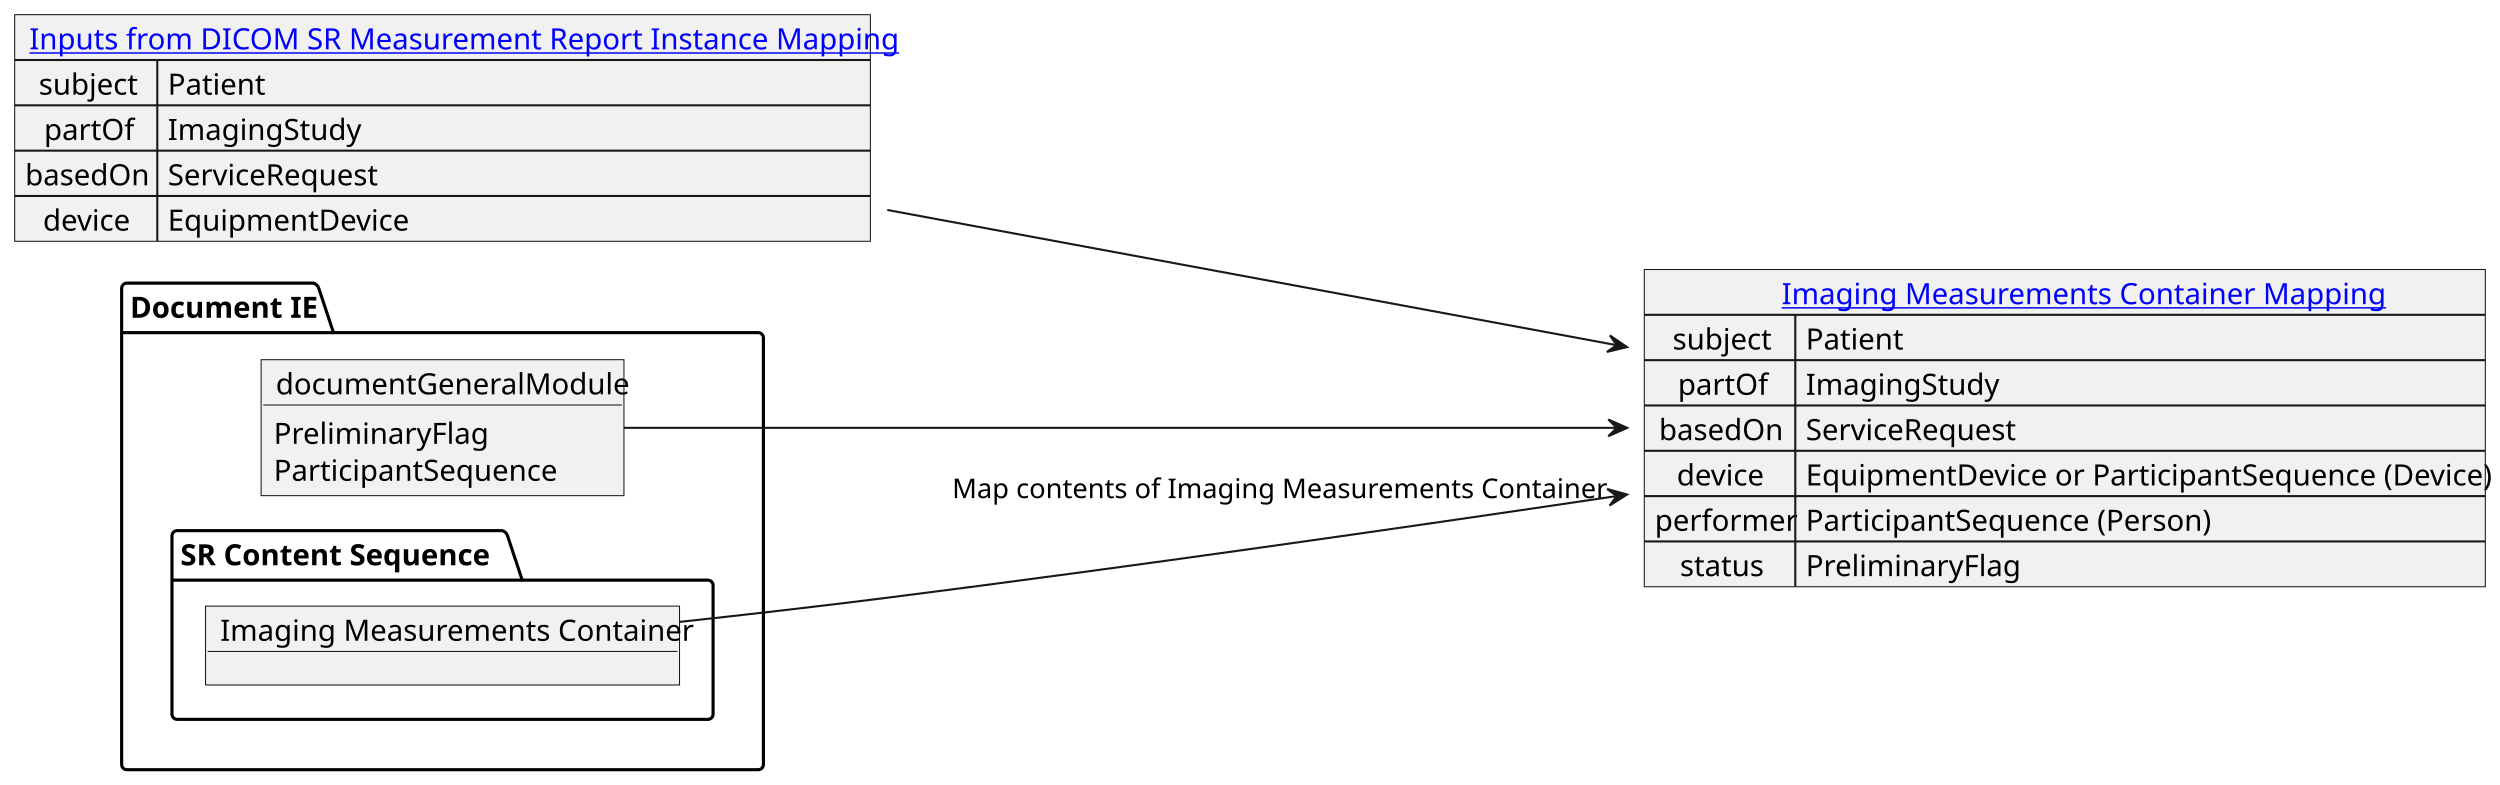
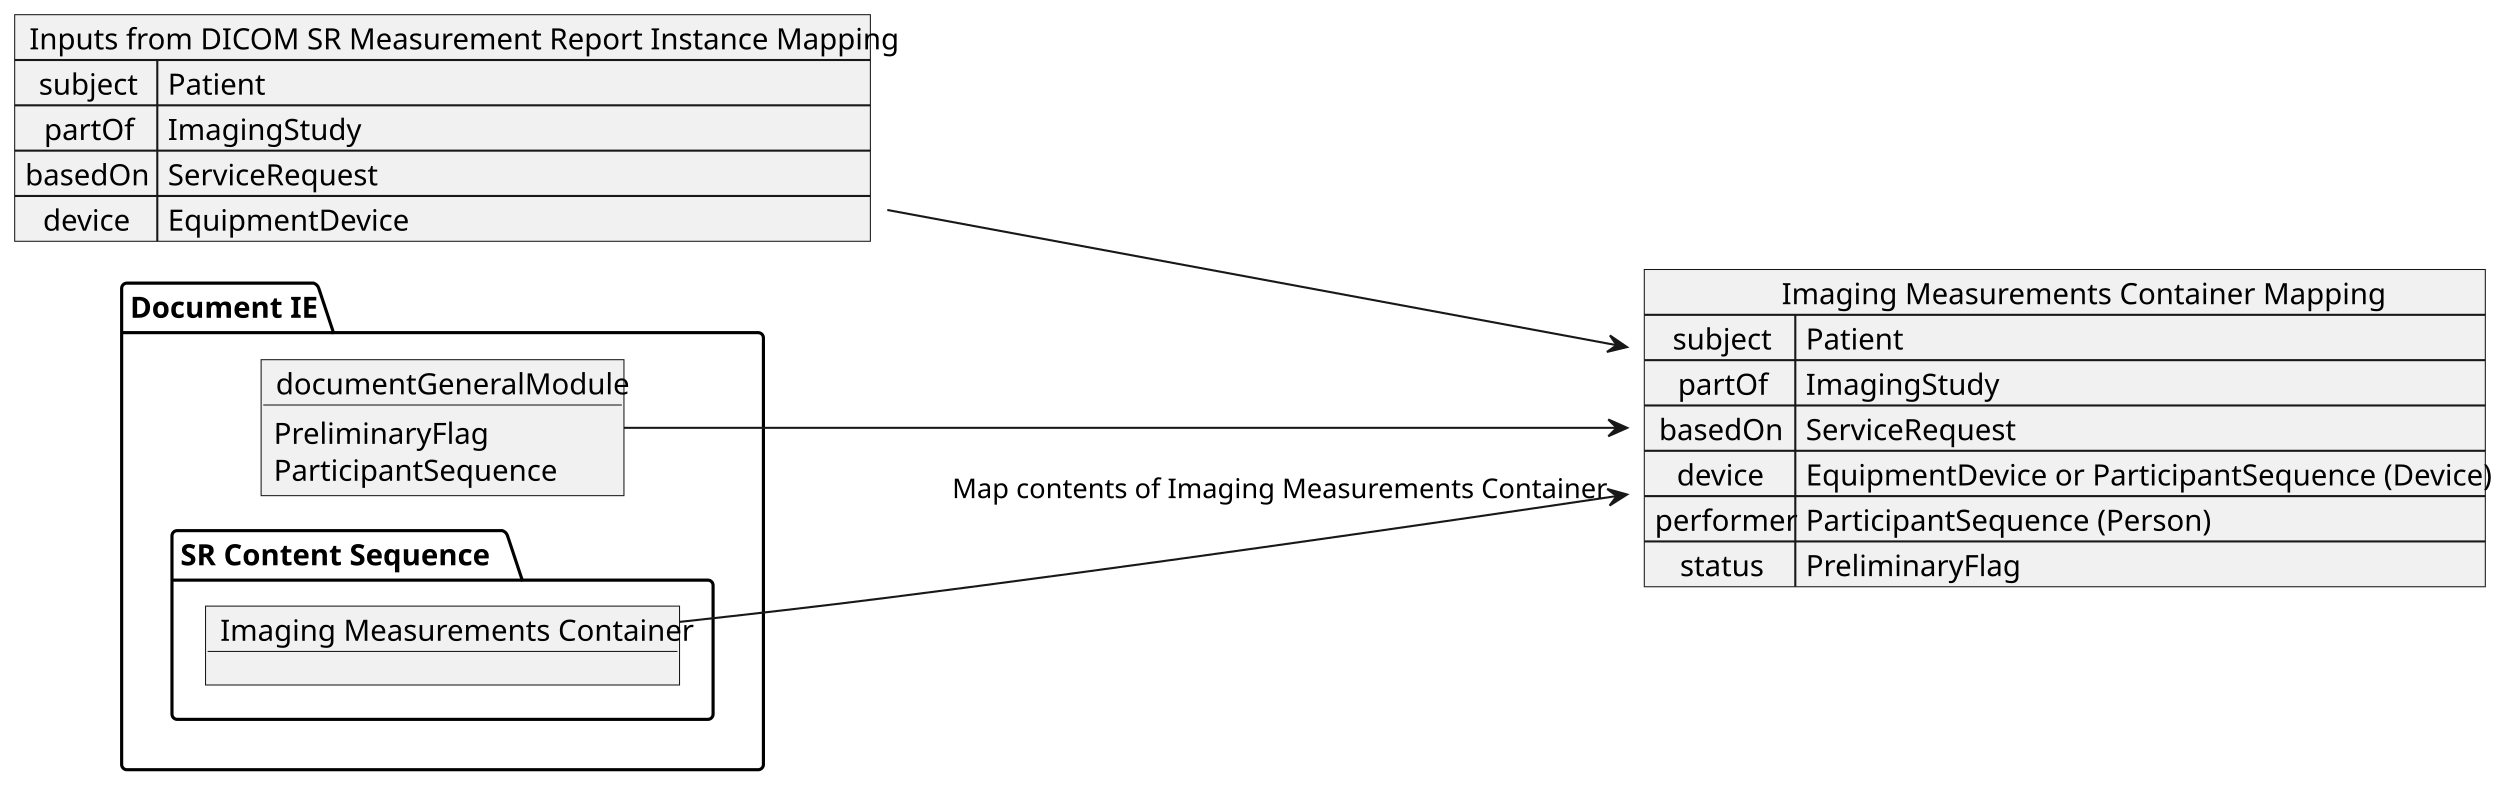
- <svg xmlns="http://www.w3.org/2000/svg" xmlns:xlink="http://www.w3.org/1999/xlink" contentStyleType="text/css" height="374px" preserveAspectRatio="none" style="width:1192px;height:374px;background:#FFFFFF;" version="1.1" viewBox="0 0 1192 374" width="1192px" zoomAndPan="magnify">
+ <svg xmlns="http://www.w3.org/2000/svg" contentStyleType="text/css" height="374px" preserveAspectRatio="none" style="width:1192px;height:374px;background:#FFFFFF;" version="1.1" viewBox="0 0 1192 374" width="1192px" zoomAndPan="magnify">
  <defs />
  <g>
    <g id="cluster_Document IE">
      <path d="M60.5,135 L149.5,135 A3.75,3.75 0 0 1 152,137.5 L159,158.609 L361.5,158.609 A2.5,2.5 0 0 1 364,161.109 L364,364.5 A2.5,2.5 0 0 1 361.5,367 L60.5,367 A2.5,2.5 0 0 1 58,364.5 L58,137.5 A2.5,2.5 0 0 1 60.5,135 " fill="none" style="stroke:#000000;stroke-width:1.5;" />
      <line style="stroke:#000000;stroke-width:1.5;" x1="58" x2="159" y1="158.609" y2="158.609" />
      <text fill="#000000" font-family="sans-serif" font-size="14" font-weight="bold" lengthAdjust="spacing" textLength="88" x="62" y="151.533">Document IE</text>
    </g>
    <g id="cluster_srContentSequence">
      <path d="M84.5,253 L239.5,253 A3.75,3.75 0 0 1 242,255.5 L249,276.609 L337.5,276.609 A2.5,2.5 0 0 1 340,279.109 L340,340.5 A2.5,2.5 0 0 1 337.5,343 L84.5,343 A2.5,2.5 0 0 1 82,340.5 L82,255.5 A2.5,2.5 0 0 1 84.5,253 " fill="none" style="stroke:#000000;stroke-width:1.5;" />
      <line style="stroke:#000000;stroke-width:1.5;" x1="82" x2="249" y1="276.609" y2="276.609" />
      <text fill="#000000" font-family="sans-serif" font-size="14" font-weight="bold" lengthAdjust="spacing" textLength="154" x="86" y="269.533">SR Content Sequence</text>
    </g>
    <g id="elem_documentGeneralModule">
      <rect fill="#F1F1F1" height="64.828" style="stroke:#181818;stroke-width:0.5;" width="173" x="124.5" y="171.5" />
      <text fill="#000000" font-family="sans-serif" font-size="14" lengthAdjust="spacing" textLength="159" x="131.5" y="188.033">documentGeneralModule</text>
      <line style="stroke:#181818;stroke-width:0.5;" x1="125.5" x2="296.5" y1="193.109" y2="193.109" />
      <text fill="#000000" font-family="sans-serif" font-size="14" lengthAdjust="spacing" textLength="98" x="130.5" y="211.643">PreliminaryFlag</text>
      <text fill="#000000" font-family="sans-serif" font-size="14" lengthAdjust="spacing" textLength="131" x="130.5" y="229.252">ParticipantSequence</text>
    </g>
    <g id="elem_imagingMeasurements">
      <rect fill="#F1F1F1" height="37.609" style="stroke:#181818;stroke-width:0.5;" width="226" x="98" y="289" />
      <text fill="#000000" font-family="sans-serif" font-size="14" lengthAdjust="spacing" textLength="212" x="105" y="305.533">Imaging Measurements Container</text>
      <line style="stroke:#181818;stroke-width:0.5;" x1="99" x2="323" y1="310.609" y2="310.609" />
    </g>
    <g id="elem_inputs">
      <rect fill="#F1F1F1" height="108.047" style="stroke:#181818;stroke-width:0.5;" width="408" x="7" y="7" />
-       <a href="mapping.html#dicom-sr-measurement-report-instance-mapping" target="_top" title="mapping.html#dicom-sr-measurement-report-instance-mapping" xlink:actuate="onRequest" xlink:href="mapping.html#dicom-sr-measurement-report-instance-mapping" xlink:show="new" xlink:title="mapping.html#dicom-sr-measurement-report-instance-mapping" xlink:type="simple">
-         <text fill="#0000FF" font-family="sans-serif" font-size="14" lengthAdjust="spacing" text-decoration="underline" textLength="394" x="14" y="23.533">Inputs from DICOM SR Measurement Report Instance Mapping</text>
-       </a>
+       <text fill="#000000" font-family="sans-serif" font-size="14" lengthAdjust="spacing" textLength="394" x="14" y="23.533">Inputs from DICOM SR Measurement Report Instance Mapping</text>
      <line style="stroke:#181818;stroke-width:1.0;" x1="7" x2="415" y1="28.609" y2="28.609" />
      <text fill="#000000" font-family="sans-serif" font-size="14" lengthAdjust="spacing" textLength="45" x="18.5" y="45.143">subject</text>
      <text fill="#000000" font-family="sans-serif" font-size="14" lengthAdjust="spacing" textLength="44" x="80" y="45.143">Patient</text>
      <line style="stroke:#181818;stroke-width:1.0;" x1="75" x2="75" y1="28.609" y2="50.219" />
      <line style="stroke:#181818;stroke-width:1.0;" x1="7" x2="415" y1="50.219" y2="50.219" />
      <text fill="#000000" font-family="sans-serif" font-size="14" lengthAdjust="spacing" textLength="40" x="21" y="66.752">partOf</text>
      <text fill="#000000" font-family="sans-serif" font-size="14" lengthAdjust="spacing" textLength="85" x="80" y="66.752">ImagingStudy</text>
      <line style="stroke:#181818;stroke-width:1.0;" x1="75" x2="75" y1="50.219" y2="71.828" />
      <line style="stroke:#181818;stroke-width:1.0;" x1="7" x2="415" y1="71.828" y2="71.828" />
      <text fill="#000000" font-family="sans-serif" font-size="14" lengthAdjust="spacing" textLength="58" x="12" y="88.361">basedOn</text>
      <text fill="#000000" font-family="sans-serif" font-size="14" lengthAdjust="spacing" textLength="100" x="80" y="88.361">ServiceRequest</text>
      <line style="stroke:#181818;stroke-width:1.0;" x1="75" x2="75" y1="71.828" y2="93.438" />
      <line style="stroke:#181818;stroke-width:1.0;" x1="7" x2="415" y1="93.438" y2="93.438" />
      <text fill="#000000" font-family="sans-serif" font-size="14" lengthAdjust="spacing" textLength="41" x="20.5" y="109.971">device</text>
      <text fill="#000000" font-family="sans-serif" font-size="14" lengthAdjust="spacing" textLength="110" x="80" y="109.971">EquipmentDevice</text>
      <line style="stroke:#181818;stroke-width:1.0;" x1="75" x2="75" y1="93.438" y2="115.047" />
    </g>
    <g id="elem_imagingMeasurementsMapping">
      <rect fill="#F1F1F1" height="151.266" style="stroke:#181818;stroke-width:0.5;" width="401" x="784" y="128.5" />
-       <a href="mapping.html#imaging-measurements-container-mapping" target="_top" title="mapping.html#imaging-measurements-container-mapping" xlink:actuate="onRequest" xlink:href="mapping.html#imaging-measurements-container-mapping" xlink:show="new" xlink:title="mapping.html#imaging-measurements-container-mapping" xlink:type="simple">
-         <text fill="#0000FF" font-family="sans-serif" font-size="14" lengthAdjust="spacing" text-decoration="underline" textLength="270" x="849.5" y="145.033">Imaging Measurements Container Mapping</text>
-       </a>
+       <text fill="#000000" font-family="sans-serif" font-size="14" lengthAdjust="spacing" textLength="270" x="849.5" y="145.033">Imaging Measurements Container Mapping</text>
      <line style="stroke:#181818;stroke-width:1.0;" x1="784" x2="1185" y1="150.109" y2="150.109" />
      <text fill="#000000" font-family="sans-serif" font-size="14" lengthAdjust="spacing" textLength="45" x="797.5" y="166.643">subject</text>
      <text fill="#000000" font-family="sans-serif" font-size="14" lengthAdjust="spacing" textLength="44" x="861" y="166.643">Patient</text>
      <line style="stroke:#181818;stroke-width:1.0;" x1="856" x2="856" y1="150.109" y2="171.719" />
      <line style="stroke:#181818;stroke-width:1.0;" x1="784" x2="1185" y1="171.719" y2="171.719" />
      <text fill="#000000" font-family="sans-serif" font-size="14" lengthAdjust="spacing" textLength="40" x="800" y="188.252">partOf</text>
      <text fill="#000000" font-family="sans-serif" font-size="14" lengthAdjust="spacing" textLength="85" x="861" y="188.252">ImagingStudy</text>
      <line style="stroke:#181818;stroke-width:1.0;" x1="856" x2="856" y1="171.719" y2="193.328" />
      <line style="stroke:#181818;stroke-width:1.0;" x1="784" x2="1185" y1="193.328" y2="193.328" />
      <text fill="#000000" font-family="sans-serif" font-size="14" lengthAdjust="spacing" textLength="58" x="791" y="209.861">basedOn</text>
      <text fill="#000000" font-family="sans-serif" font-size="14" lengthAdjust="spacing" textLength="100" x="861" y="209.861">ServiceRequest</text>
      <line style="stroke:#181818;stroke-width:1.0;" x1="856" x2="856" y1="193.328" y2="214.938" />
      <line style="stroke:#181818;stroke-width:1.0;" x1="784" x2="1185" y1="214.938" y2="214.938" />
      <text fill="#000000" font-family="sans-serif" font-size="14" lengthAdjust="spacing" textLength="41" x="799.5" y="231.471">device</text>
      <text fill="#000000" font-family="sans-serif" font-size="14" lengthAdjust="spacing" textLength="319" x="861" y="231.471">EquipmentDevice or ParticipantSequence (Device)</text>
      <line style="stroke:#181818;stroke-width:1.0;" x1="856" x2="856" y1="214.938" y2="236.547" />
      <line style="stroke:#181818;stroke-width:1.0;" x1="784" x2="1185" y1="236.547" y2="236.547" />
      <text fill="#000000" font-family="sans-serif" font-size="14" lengthAdjust="spacing" textLength="62" x="789" y="253.08">performer</text>
      <text fill="#000000" font-family="sans-serif" font-size="14" lengthAdjust="spacing" textLength="190" x="861" y="253.08">ParticipantSequence (Person)</text>
      <line style="stroke:#181818;stroke-width:1.0;" x1="856" x2="856" y1="236.547" y2="258.156" />
      <line style="stroke:#181818;stroke-width:1.0;" x1="784" x2="1185" y1="258.156" y2="258.156" />
      <text fill="#000000" font-family="sans-serif" font-size="14" lengthAdjust="spacing" textLength="38" x="801" y="274.69">status</text>
      <text fill="#000000" font-family="sans-serif" font-size="14" lengthAdjust="spacing" textLength="98" x="861" y="274.69">PreliminaryFlag</text>
      <line style="stroke:#181818;stroke-width:1.0;" x1="856" x2="856" y1="258.156" y2="279.766" />
    </g>
    <g id="link_imagingMeasurements_imagingMeasurementsMapping">
      <path codeLine="29" d="M324.05,296.52 C356.04,293.05 390.92,289.06 423,285 C538.1,270.41 666.18,252.07 770.82,236.52 " fill="none" id="imagingMeasurements-to-imagingMeasurementsMapping" style="stroke:#181818;stroke-width:1.0;" />
      <polygon fill="#181818" points="775.78,235.78,766.293,233.135,770.833,236.509,767.46,241.05,775.78,235.78" style="stroke:#181818;stroke-width:1.0;" />
      <text fill="#000000" font-family="sans-serif" font-size="13" lengthAdjust="spacing" textLength="291" x="454" y="237.495">Map contents of Imaging Measurements Container</text>
    </g>
    <g id="link_inputs_imagingMeasurementsMapping">
      <path codeLine="30" d="M423.07,100.12 C531.1,120.15 662.31,144.47 770.6,164.54 " fill="none" id="inputs-to-imagingMeasurementsMapping" style="stroke:#181818;stroke-width:1.0;" />
      <polygon fill="#181818" points="775.74,165.49,767.608,159.934,770.822,164.589,766.167,167.803,775.74,165.49" style="stroke:#181818;stroke-width:1.0;" />
    </g>
    <g id="link_documentGeneralModule_imagingMeasurementsMapping">
      <path codeLine="31" d="M297.51,204 C410.84,204 614.65,204 770.76,204 " fill="none" id="documentGeneralModule-to-imagingMeasurementsMapping" style="stroke:#181818;stroke-width:1.0;" />
      <polygon fill="#181818" points="775.83,204,766.83,200,770.83,204,766.83,208,775.83,204" style="stroke:#181818;stroke-width:1.0;" />
    </g>
  </g>
</svg>
